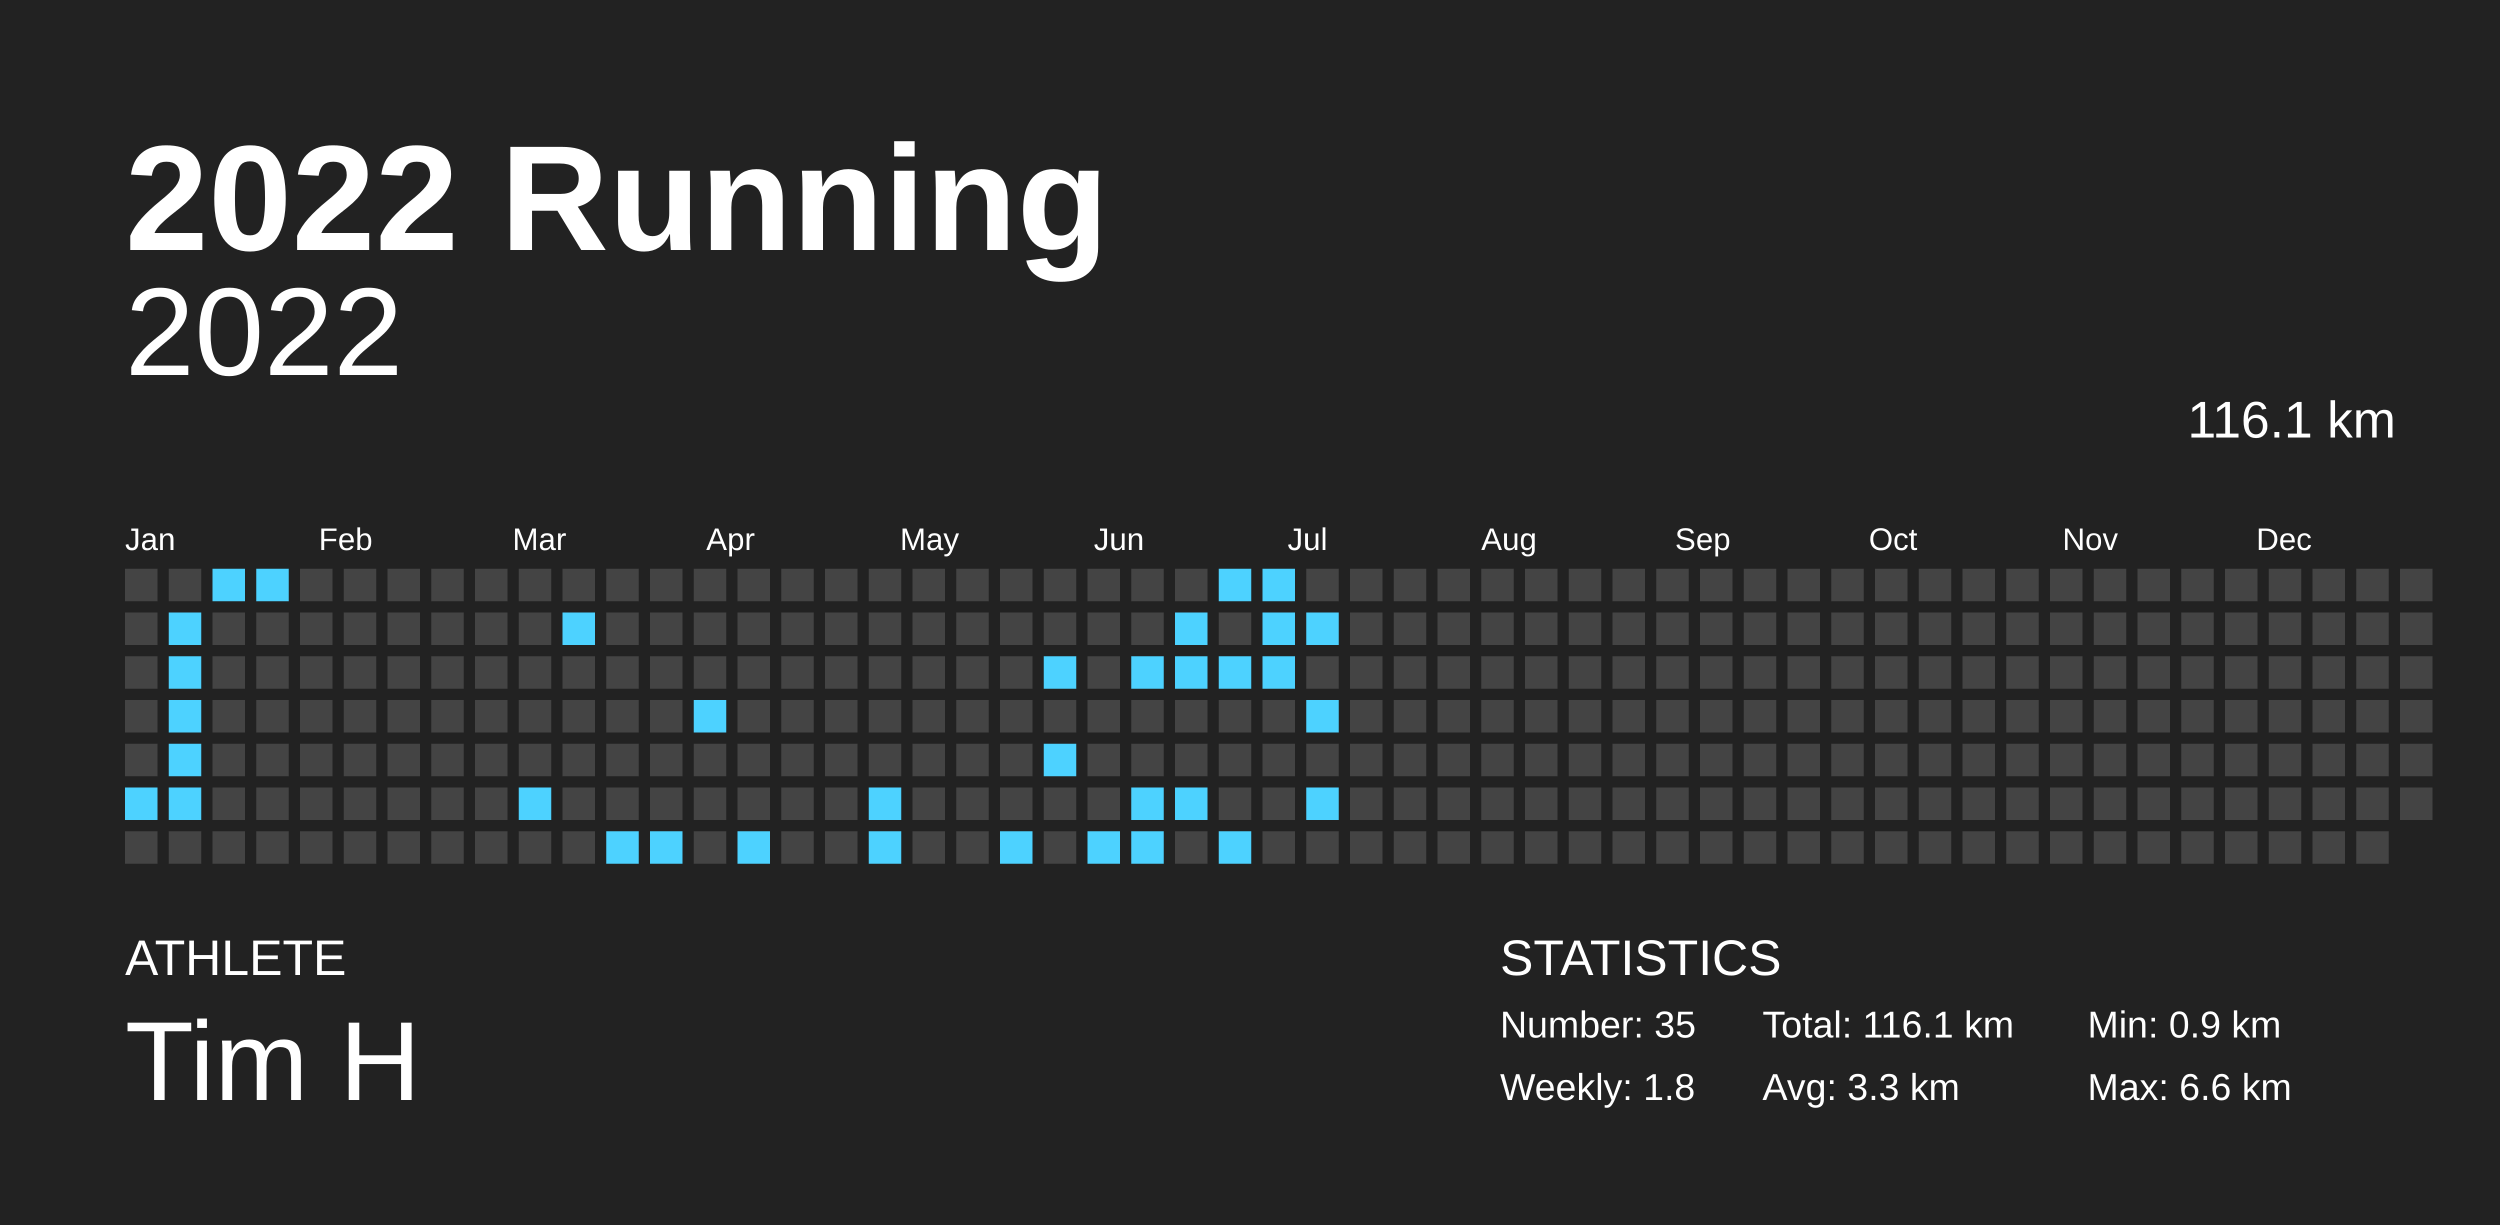
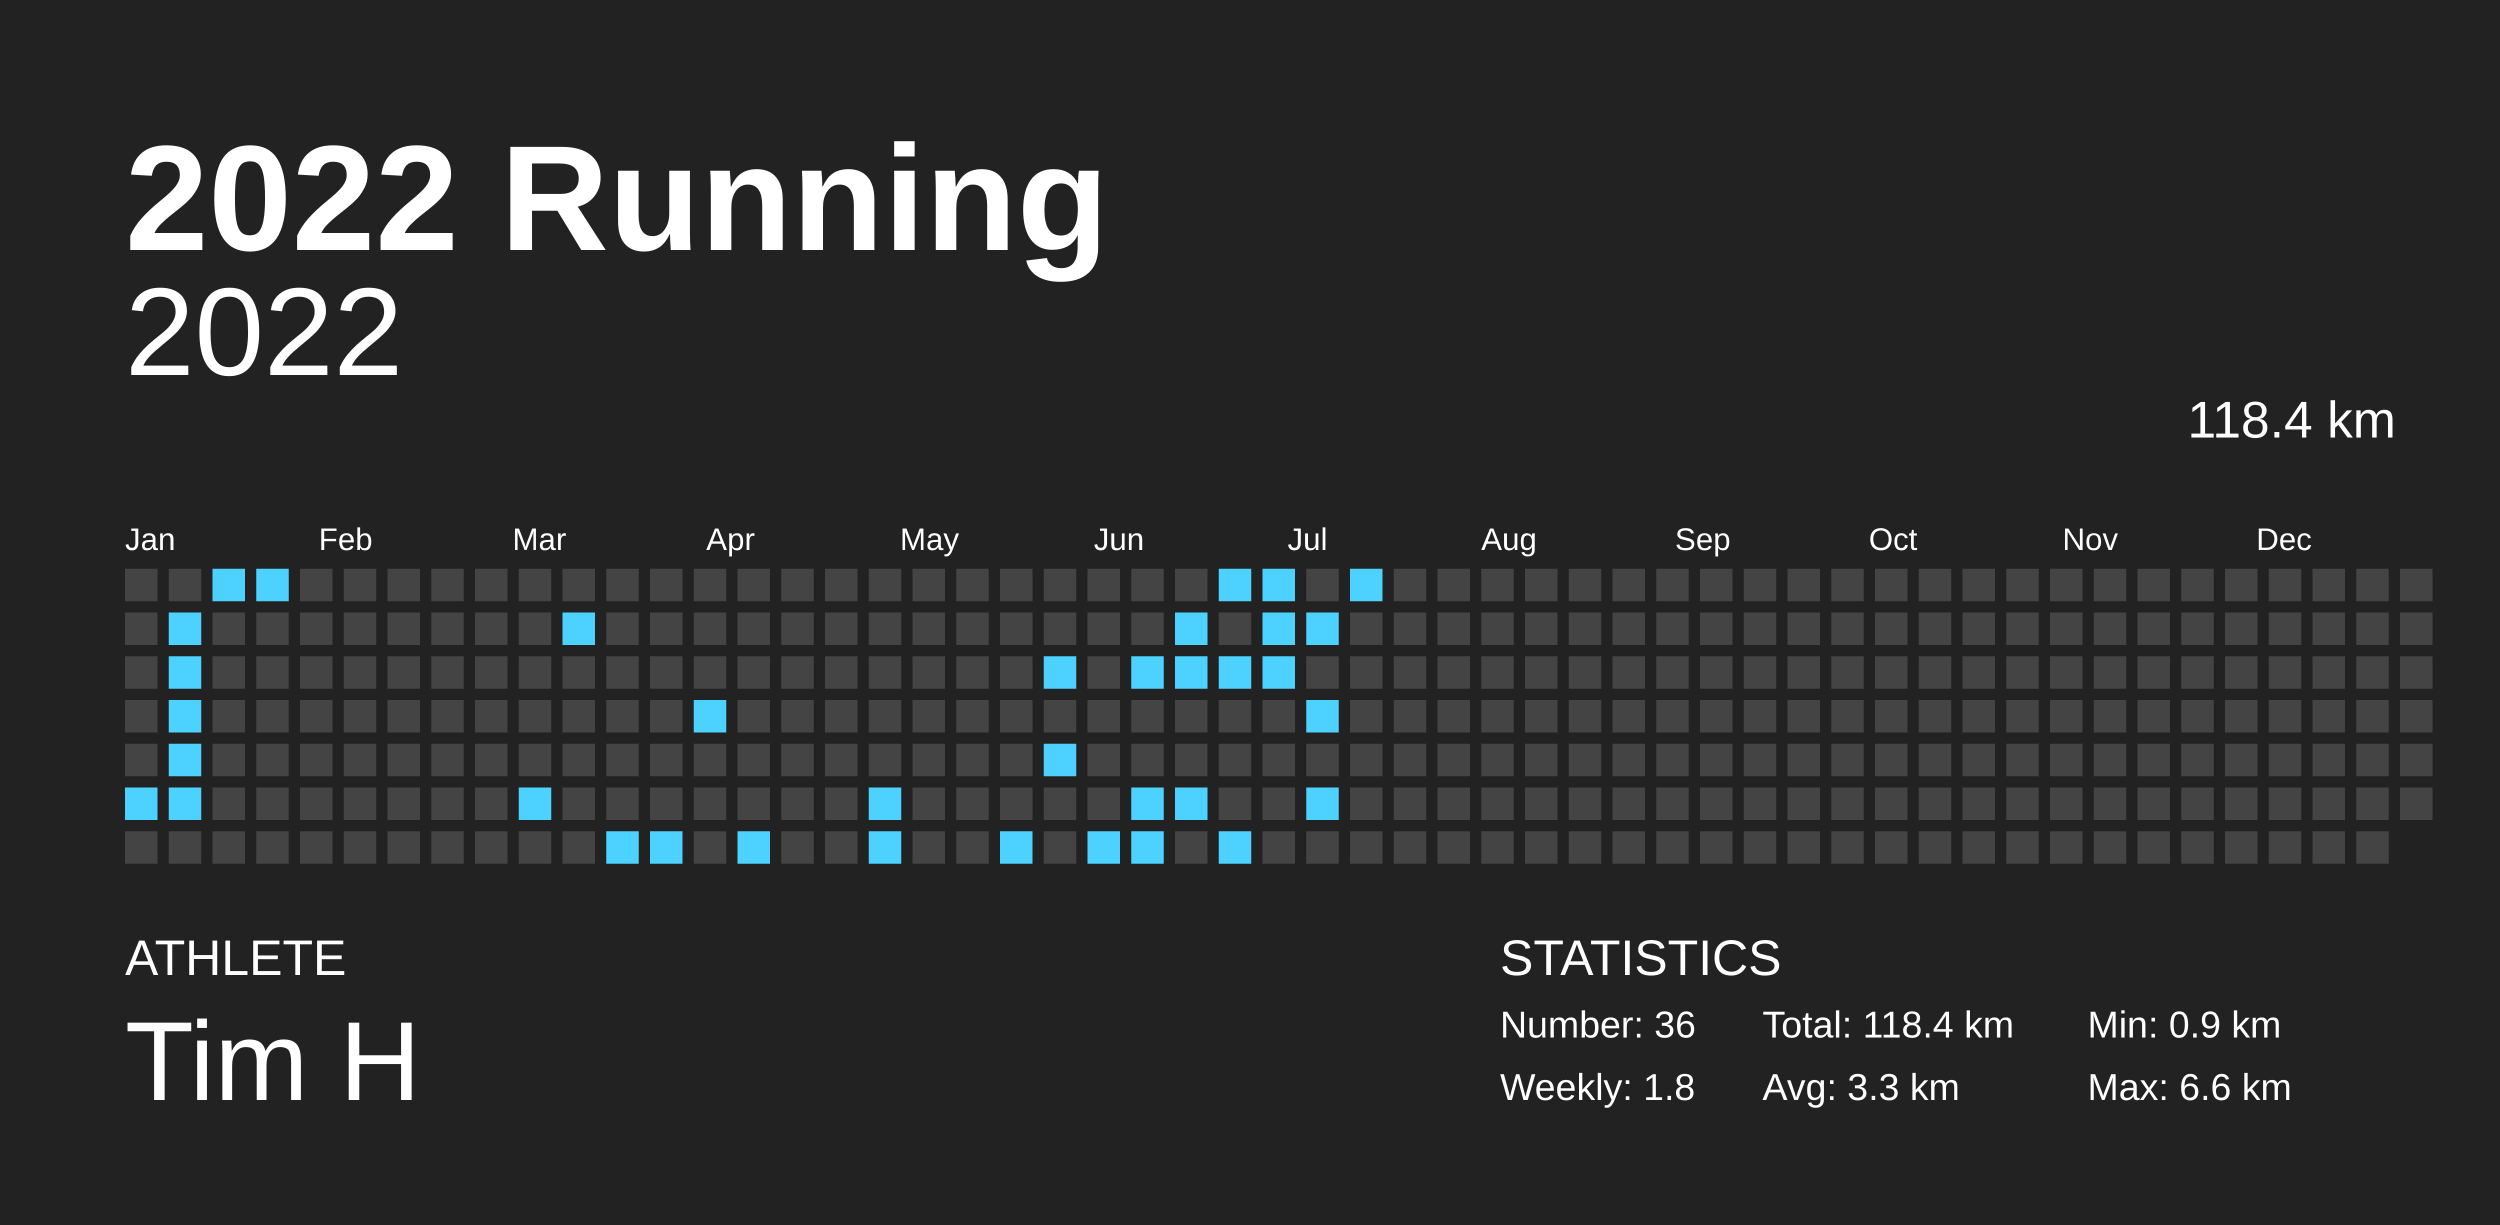
<svg xmlns="http://www.w3.org/2000/svg" baseProfile="full" height="98mm" version="1.1" viewBox="0,0,200,98" width="200mm">
  <defs />
  <rect fill="#222222" height="98" width="200" x="0" y="0" />
  <text fill="#FFFFFF" style="font-size:12px; font-family:Arial; font-weight:bold;" x="10" y="20">2022 Running</text>
  <text fill="#FFFFFF" style="font-size:4px; font-family:Arial" x="10" y="78">ATHLETE</text>
  <text fill="#FFFFFF" style="font-size:9px; font-family:Arial" x="10" y="88">Tim H</text>
  <text fill="#FFFFFF" style="font-size:4px; font-family:Arial" x="120" y="78">STATISTICS</text>
-   <text fill="#FFFFFF" style="font-size:3px; font-family:Arial" x="120" y="83">Number: 35</text>
+   <text fill="#FFFFFF" style="font-size:3px; font-family:Arial" x="120" y="83">Number: 36</text>
  <text fill="#FFFFFF" style="font-size:3px; font-family:Arial" x="120" y="88">Weekly: 1.8</text>
-   <text fill="#FFFFFF" style="font-size:3px; font-family:Arial" x="141" y="83">Total: 116.1 km</text>
+   <text fill="#FFFFFF" style="font-size:3px; font-family:Arial" x="141" y="83">Total: 118.4 km</text>
  <text fill="#FFFFFF" style="font-size:3px; font-family:Arial" x="141" y="88">Avg: 3.3 km</text>
  <text fill="#FFFFFF" style="font-size:3px; font-family:Arial" x="167" y="83">Min: 0.9 km</text>
  <text fill="#FFFFFF" style="font-size:3px; font-family:Arial" x="167" y="88">Max: 6.6 km</text>
  <text alignment-baseline="hanging" fill="#FFFFFF" style="font-size:10.0px; font-family:Arial;" x="10" y="30">2022</text>
-   <text alignment-baseline="hanging" fill="#FFFFFF" style="font-size:4.125px; font-family:Arial;" x="175" y="35">116.1 km</text>
+   <text alignment-baseline="hanging" fill="#FFFFFF" style="font-size:4.125px; font-family:Arial;" x="175" y="35">118.4 km</text>
  <text fill="#FFFFFF" style="font-size:2.5px; font-family:Arial" x="10.0" y="44">Jan</text>
  <text fill="#FFFFFF" style="font-size:2.5px; font-family:Arial" x="25.5" y="44">Feb</text>
  <text fill="#FFFFFF" style="font-size:2.5px; font-family:Arial" x="41.0" y="44">Mar</text>
  <text fill="#FFFFFF" style="font-size:2.5px; font-family:Arial" x="56.5" y="44">Apr</text>
  <text fill="#FFFFFF" style="font-size:2.5px; font-family:Arial" x="72.0" y="44">May</text>
  <text fill="#FFFFFF" style="font-size:2.5px; font-family:Arial" x="87.5" y="44">Jun</text>
  <text fill="#FFFFFF" style="font-size:2.5px; font-family:Arial" x="103.0" y="44">Jul</text>
  <text fill="#FFFFFF" style="font-size:2.5px; font-family:Arial" x="118.5" y="44">Aug</text>
  <text fill="#FFFFFF" style="font-size:2.5px; font-family:Arial" x="134.0" y="44">Sep</text>
  <text fill="#FFFFFF" style="font-size:2.5px; font-family:Arial" x="149.5" y="44">Oct</text>
  <text fill="#FFFFFF" style="font-size:2.5px; font-family:Arial" x="165.0" y="44">Nov</text>
  <text fill="#FFFFFF" style="font-size:2.5px; font-family:Arial" x="180.5" y="44">Dec</text>
  <rect fill="#444444" height="2.6" width="2.6" x="10.0" y="45.5" />
  <rect fill="#444444" height="2.6" width="2.6" x="10.0" y="49.0" />
  <rect fill="#444444" height="2.6" width="2.6" x="10.0" y="52.5" />
  <rect fill="#444444" height="2.6" width="2.6" x="10.0" y="56.0" />
  <rect fill="#444444" height="2.6" width="2.6" x="10.0" y="59.5" />
  <rect fill="#4dd2ff" height="2.6" width="2.6" x="10.0" y="63.0" />
  <rect fill="#444444" height="2.6" width="2.6" x="10.0" y="66.5" />
  <rect fill="#444444" height="2.6" width="2.6" x="13.5" y="45.5" />
  <rect fill="#4dd2ff" height="2.6" width="2.6" x="13.5" y="49.0" />
  <rect fill="#4dd2ff" height="2.6" width="2.6" x="13.5" y="52.5" />
  <rect fill="#4dd2ff" height="2.6" width="2.6" x="13.5" y="56.0" />
  <rect fill="#4dd2ff" height="2.6" width="2.6" x="13.5" y="59.5" />
  <rect fill="#4dd2ff" height="2.6" width="2.6" x="13.5" y="63.0" />
  <rect fill="#444444" height="2.6" width="2.6" x="13.5" y="66.5" />
  <rect fill="#4dd2ff" height="2.6" width="2.6" x="17.0" y="45.5" />
  <rect fill="#444444" height="2.6" width="2.6" x="17.0" y="49.0" />
  <rect fill="#444444" height="2.6" width="2.6" x="17.0" y="52.5" />
  <rect fill="#444444" height="2.6" width="2.6" x="17.0" y="56.0" />
  <rect fill="#444444" height="2.6" width="2.6" x="17.0" y="59.5" />
  <rect fill="#444444" height="2.6" width="2.6" x="17.0" y="63.0" />
  <rect fill="#444444" height="2.6" width="2.6" x="17.0" y="66.5" />
  <rect fill="#4dd2ff" height="2.6" width="2.6" x="20.5" y="45.5" />
  <rect fill="#444444" height="2.6" width="2.6" x="20.5" y="49.0" />
  <rect fill="#444444" height="2.6" width="2.6" x="20.5" y="52.5" />
  <rect fill="#444444" height="2.6" width="2.6" x="20.5" y="56.0" />
  <rect fill="#444444" height="2.6" width="2.6" x="20.5" y="59.5" />
  <rect fill="#444444" height="2.6" width="2.6" x="20.5" y="63.0" />
  <rect fill="#444444" height="2.6" width="2.6" x="20.5" y="66.5" />
  <rect fill="#444444" height="2.6" width="2.6" x="24.0" y="45.5" />
  <rect fill="#444444" height="2.6" width="2.6" x="24.0" y="49.0" />
  <rect fill="#444444" height="2.6" width="2.6" x="24.0" y="52.5" />
  <rect fill="#444444" height="2.6" width="2.6" x="24.0" y="56.0" />
  <rect fill="#444444" height="2.6" width="2.6" x="24.0" y="59.5" />
  <rect fill="#444444" height="2.6" width="2.6" x="24.0" y="63.0" />
  <rect fill="#444444" height="2.6" width="2.6" x="24.0" y="66.5" />
  <rect fill="#444444" height="2.6" width="2.6" x="27.5" y="45.5" />
  <rect fill="#444444" height="2.6" width="2.6" x="27.5" y="49.0" />
  <rect fill="#444444" height="2.6" width="2.6" x="27.5" y="52.5" />
  <rect fill="#444444" height="2.6" width="2.6" x="27.5" y="56.0" />
  <rect fill="#444444" height="2.6" width="2.6" x="27.5" y="59.5" />
  <rect fill="#444444" height="2.6" width="2.6" x="27.5" y="63.0" />
  <rect fill="#444444" height="2.6" width="2.6" x="27.5" y="66.5" />
  <rect fill="#444444" height="2.6" width="2.6" x="31.0" y="45.5" />
  <rect fill="#444444" height="2.6" width="2.6" x="31.0" y="49.0" />
  <rect fill="#444444" height="2.6" width="2.6" x="31.0" y="52.5" />
  <rect fill="#444444" height="2.6" width="2.6" x="31.0" y="56.0" />
  <rect fill="#444444" height="2.6" width="2.6" x="31.0" y="59.5" />
  <rect fill="#444444" height="2.6" width="2.6" x="31.0" y="63.0" />
  <rect fill="#444444" height="2.6" width="2.6" x="31.0" y="66.5" />
  <rect fill="#444444" height="2.6" width="2.6" x="34.5" y="45.5" />
  <rect fill="#444444" height="2.6" width="2.6" x="34.5" y="49.0" />
  <rect fill="#444444" height="2.6" width="2.6" x="34.5" y="52.5" />
  <rect fill="#444444" height="2.6" width="2.6" x="34.5" y="56.0" />
  <rect fill="#444444" height="2.6" width="2.6" x="34.5" y="59.5" />
  <rect fill="#444444" height="2.6" width="2.6" x="34.5" y="63.0" />
  <rect fill="#444444" height="2.6" width="2.6" x="34.5" y="66.5" />
  <rect fill="#444444" height="2.6" width="2.6" x="38.0" y="45.5" />
  <rect fill="#444444" height="2.6" width="2.6" x="38.0" y="49.0" />
  <rect fill="#444444" height="2.6" width="2.6" x="38.0" y="52.5" />
  <rect fill="#444444" height="2.6" width="2.6" x="38.0" y="56.0" />
  <rect fill="#444444" height="2.6" width="2.6" x="38.0" y="59.5" />
  <rect fill="#444444" height="2.6" width="2.6" x="38.0" y="63.0" />
  <rect fill="#444444" height="2.6" width="2.6" x="38.0" y="66.5" />
  <rect fill="#444444" height="2.6" width="2.6" x="41.5" y="45.5" />
  <rect fill="#444444" height="2.6" width="2.6" x="41.5" y="49.0" />
  <rect fill="#444444" height="2.6" width="2.6" x="41.5" y="52.5" />
  <rect fill="#444444" height="2.6" width="2.6" x="41.5" y="56.0" />
  <rect fill="#444444" height="2.6" width="2.6" x="41.5" y="59.5" />
  <rect fill="#4dd2ff" height="2.6" width="2.6" x="41.5" y="63.0" />
  <rect fill="#444444" height="2.6" width="2.6" x="41.5" y="66.5" />
  <rect fill="#444444" height="2.6" width="2.6" x="45.0" y="45.5" />
  <rect fill="#4dd2ff" height="2.6" width="2.6" x="45.0" y="49.0" />
  <rect fill="#444444" height="2.6" width="2.6" x="45.0" y="52.5" />
  <rect fill="#444444" height="2.6" width="2.6" x="45.0" y="56.0" />
  <rect fill="#444444" height="2.6" width="2.6" x="45.0" y="59.5" />
  <rect fill="#444444" height="2.6" width="2.6" x="45.0" y="63.0" />
  <rect fill="#444444" height="2.6" width="2.6" x="45.0" y="66.5" />
  <rect fill="#444444" height="2.6" width="2.6" x="48.5" y="45.5" />
  <rect fill="#444444" height="2.6" width="2.6" x="48.5" y="49.0" />
  <rect fill="#444444" height="2.6" width="2.6" x="48.5" y="52.5" />
  <rect fill="#444444" height="2.6" width="2.6" x="48.5" y="56.0" />
  <rect fill="#444444" height="2.6" width="2.6" x="48.5" y="59.5" />
  <rect fill="#444444" height="2.6" width="2.6" x="48.5" y="63.0" />
  <rect fill="#4dd2ff" height="2.6" width="2.6" x="48.5" y="66.5" />
  <rect fill="#444444" height="2.6" width="2.6" x="52.0" y="45.5" />
  <rect fill="#444444" height="2.6" width="2.6" x="52.0" y="49.0" />
  <rect fill="#444444" height="2.6" width="2.6" x="52.0" y="52.5" />
  <rect fill="#444444" height="2.6" width="2.6" x="52.0" y="56.0" />
  <rect fill="#444444" height="2.6" width="2.6" x="52.0" y="59.5" />
  <rect fill="#444444" height="2.6" width="2.6" x="52.0" y="63.0" />
  <rect fill="#4dd2ff" height="2.6" width="2.6" x="52.0" y="66.5" />
  <rect fill="#444444" height="2.6" width="2.6" x="55.5" y="45.5" />
  <rect fill="#444444" height="2.6" width="2.6" x="55.5" y="49.0" />
  <rect fill="#444444" height="2.6" width="2.6" x="55.5" y="52.5" />
  <rect fill="#4dd2ff" height="2.6" width="2.6" x="55.5" y="56.0" />
  <rect fill="#444444" height="2.6" width="2.6" x="55.5" y="59.5" />
  <rect fill="#444444" height="2.6" width="2.6" x="55.5" y="63.0" />
  <rect fill="#444444" height="2.6" width="2.6" x="55.5" y="66.5" />
  <rect fill="#444444" height="2.6" width="2.6" x="59.0" y="45.5" />
  <rect fill="#444444" height="2.6" width="2.6" x="59.0" y="49.0" />
  <rect fill="#444444" height="2.6" width="2.6" x="59.0" y="52.5" />
  <rect fill="#444444" height="2.6" width="2.6" x="59.0" y="56.0" />
  <rect fill="#444444" height="2.6" width="2.6" x="59.0" y="59.5" />
  <rect fill="#444444" height="2.6" width="2.6" x="59.0" y="63.0" />
  <rect fill="#4dd2ff" height="2.6" width="2.6" x="59.0" y="66.5" />
  <rect fill="#444444" height="2.6" width="2.6" x="62.5" y="45.5" />
  <rect fill="#444444" height="2.6" width="2.6" x="62.5" y="49.0" />
  <rect fill="#444444" height="2.6" width="2.6" x="62.5" y="52.5" />
  <rect fill="#444444" height="2.6" width="2.6" x="62.5" y="56.0" />
  <rect fill="#444444" height="2.6" width="2.6" x="62.5" y="59.5" />
  <rect fill="#444444" height="2.6" width="2.6" x="62.5" y="63.0" />
  <rect fill="#444444" height="2.6" width="2.6" x="62.5" y="66.5" />
  <rect fill="#444444" height="2.6" width="2.6" x="66.0" y="45.5" />
  <rect fill="#444444" height="2.6" width="2.6" x="66.0" y="49.0" />
  <rect fill="#444444" height="2.6" width="2.6" x="66.0" y="52.5" />
  <rect fill="#444444" height="2.6" width="2.6" x="66.0" y="56.0" />
  <rect fill="#444444" height="2.6" width="2.6" x="66.0" y="59.5" />
  <rect fill="#444444" height="2.6" width="2.6" x="66.0" y="63.0" />
  <rect fill="#444444" height="2.6" width="2.6" x="66.0" y="66.5" />
  <rect fill="#444444" height="2.6" width="2.6" x="69.5" y="45.5" />
  <rect fill="#444444" height="2.6" width="2.6" x="69.5" y="49.0" />
  <rect fill="#444444" height="2.6" width="2.6" x="69.5" y="52.5" />
  <rect fill="#444444" height="2.6" width="2.6" x="69.5" y="56.0" />
  <rect fill="#444444" height="2.6" width="2.6" x="69.5" y="59.5" />
  <rect fill="#4dd2ff" height="2.6" width="2.6" x="69.5" y="63.0" />
  <rect fill="#4dd2ff" height="2.6" width="2.6" x="69.5" y="66.5" />
  <rect fill="#444444" height="2.6" width="2.6" x="73.0" y="45.5" />
  <rect fill="#444444" height="2.6" width="2.6" x="73.0" y="49.0" />
  <rect fill="#444444" height="2.6" width="2.6" x="73.0" y="52.5" />
  <rect fill="#444444" height="2.6" width="2.6" x="73.0" y="56.0" />
  <rect fill="#444444" height="2.6" width="2.6" x="73.0" y="59.5" />
  <rect fill="#444444" height="2.6" width="2.6" x="73.0" y="63.0" />
  <rect fill="#444444" height="2.6" width="2.6" x="73.0" y="66.5" />
  <rect fill="#444444" height="2.6" width="2.6" x="76.5" y="45.5" />
  <rect fill="#444444" height="2.6" width="2.6" x="76.5" y="49.0" />
  <rect fill="#444444" height="2.6" width="2.6" x="76.5" y="52.5" />
  <rect fill="#444444" height="2.6" width="2.6" x="76.5" y="56.0" />
  <rect fill="#444444" height="2.6" width="2.6" x="76.5" y="59.5" />
  <rect fill="#444444" height="2.6" width="2.6" x="76.5" y="63.0" />
  <rect fill="#444444" height="2.6" width="2.6" x="76.5" y="66.5" />
  <rect fill="#444444" height="2.6" width="2.6" x="80.0" y="45.5" />
  <rect fill="#444444" height="2.6" width="2.6" x="80.0" y="49.0" />
  <rect fill="#444444" height="2.6" width="2.6" x="80.0" y="52.5" />
  <rect fill="#444444" height="2.6" width="2.6" x="80.0" y="56.0" />
  <rect fill="#444444" height="2.6" width="2.6" x="80.0" y="59.5" />
  <rect fill="#444444" height="2.6" width="2.6" x="80.0" y="63.0" />
  <rect fill="#4dd2ff" height="2.6" width="2.6" x="80.0" y="66.5" />
  <rect fill="#444444" height="2.6" width="2.6" x="83.5" y="45.5" />
  <rect fill="#444444" height="2.6" width="2.6" x="83.5" y="49.0" />
  <rect fill="#4dd2ff" height="2.6" width="2.6" x="83.5" y="52.5" />
  <rect fill="#444444" height="2.6" width="2.6" x="83.5" y="56.0" />
  <rect fill="#4dd2ff" height="2.6" width="2.6" x="83.5" y="59.5" />
  <rect fill="#444444" height="2.6" width="2.6" x="83.5" y="63.0" />
  <rect fill="#444444" height="2.6" width="2.6" x="83.5" y="66.5" />
  <rect fill="#444444" height="2.6" width="2.6" x="87.0" y="45.5" />
  <rect fill="#444444" height="2.6" width="2.6" x="87.0" y="49.0" />
  <rect fill="#444444" height="2.6" width="2.6" x="87.0" y="52.5" />
  <rect fill="#444444" height="2.6" width="2.6" x="87.0" y="56.0" />
  <rect fill="#444444" height="2.6" width="2.6" x="87.0" y="59.5" />
  <rect fill="#444444" height="2.6" width="2.6" x="87.0" y="63.0" />
  <rect fill="#4dd2ff" height="2.6" width="2.6" x="87.0" y="66.5" />
  <rect fill="#444444" height="2.6" width="2.6" x="90.5" y="45.5" />
  <rect fill="#444444" height="2.6" width="2.6" x="90.5" y="49.0" />
  <rect fill="#4dd2ff" height="2.6" width="2.6" x="90.5" y="52.5" />
  <rect fill="#444444" height="2.6" width="2.6" x="90.5" y="56.0" />
  <rect fill="#444444" height="2.6" width="2.6" x="90.5" y="59.5" />
  <rect fill="#4dd2ff" height="2.6" width="2.6" x="90.5" y="63.0" />
  <rect fill="#4dd2ff" height="2.6" width="2.6" x="90.5" y="66.5" />
  <rect fill="#444444" height="2.6" width="2.6" x="94.0" y="45.5" />
  <rect fill="#4dd2ff" height="2.6" width="2.6" x="94.0" y="49.0" />
  <rect fill="#4dd2ff" height="2.6" width="2.6" x="94.0" y="52.5" />
  <rect fill="#444444" height="2.6" width="2.6" x="94.0" y="56.0" />
  <rect fill="#444444" height="2.6" width="2.6" x="94.0" y="59.5" />
  <rect fill="#4dd2ff" height="2.6" width="2.6" x="94.0" y="63.0" />
  <rect fill="#444444" height="2.6" width="2.6" x="94.0" y="66.5" />
  <rect fill="#4dd2ff" height="2.6" width="2.6" x="97.5" y="45.5" />
  <rect fill="#444444" height="2.6" width="2.6" x="97.5" y="49.0" />
  <rect fill="#4dd2ff" height="2.6" width="2.6" x="97.5" y="52.5" />
  <rect fill="#444444" height="2.6" width="2.6" x="97.5" y="56.0" />
  <rect fill="#444444" height="2.6" width="2.6" x="97.5" y="59.5" />
  <rect fill="#444444" height="2.6" width="2.6" x="97.5" y="63.0" />
  <rect fill="#4dd2ff" height="2.6" width="2.6" x="97.5" y="66.5" />
  <rect fill="#4dd2ff" height="2.6" width="2.6" x="101.0" y="45.5" />
  <rect fill="#4dd2ff" height="2.6" width="2.6" x="101.0" y="49.0" />
  <rect fill="#4dd2ff" height="2.6" width="2.6" x="101.0" y="52.5" />
  <rect fill="#444444" height="2.6" width="2.6" x="101.0" y="56.0" />
  <rect fill="#444444" height="2.6" width="2.6" x="101.0" y="59.5" />
  <rect fill="#444444" height="2.6" width="2.6" x="101.0" y="63.0" />
  <rect fill="#444444" height="2.6" width="2.6" x="101.0" y="66.5" />
  <rect fill="#444444" height="2.6" width="2.6" x="104.5" y="45.5" />
  <rect fill="#4dd2ff" height="2.6" width="2.6" x="104.5" y="49.0" />
  <rect fill="#444444" height="2.6" width="2.6" x="104.5" y="52.5" />
  <rect fill="#4dd2ff" height="2.6" width="2.6" x="104.5" y="56.0" />
  <rect fill="#444444" height="2.6" width="2.6" x="104.5" y="59.5" />
  <rect fill="#4dd2ff" height="2.6" width="2.6" x="104.5" y="63.0" />
  <rect fill="#444444" height="2.6" width="2.6" x="104.5" y="66.5" />
-   <rect fill="#444444" height="2.6" width="2.6" x="108.0" y="45.5" />
+   <rect fill="#4dd2ff" height="2.6" width="2.6" x="108.0" y="45.5" />
  <rect fill="#444444" height="2.6" width="2.6" x="108.0" y="49.0" />
  <rect fill="#444444" height="2.6" width="2.6" x="108.0" y="52.5" />
  <rect fill="#444444" height="2.6" width="2.6" x="108.0" y="56.0" />
  <rect fill="#444444" height="2.6" width="2.6" x="108.0" y="59.5" />
  <rect fill="#444444" height="2.6" width="2.6" x="108.0" y="63.0" />
  <rect fill="#444444" height="2.6" width="2.6" x="108.0" y="66.5" />
  <rect fill="#444444" height="2.6" width="2.6" x="111.5" y="45.5" />
  <rect fill="#444444" height="2.6" width="2.6" x="111.5" y="49.0" />
  <rect fill="#444444" height="2.6" width="2.6" x="111.5" y="52.5" />
  <rect fill="#444444" height="2.6" width="2.6" x="111.5" y="56.0" />
  <rect fill="#444444" height="2.6" width="2.6" x="111.5" y="59.5" />
  <rect fill="#444444" height="2.6" width="2.6" x="111.5" y="63.0" />
  <rect fill="#444444" height="2.6" width="2.6" x="111.5" y="66.5" />
  <rect fill="#444444" height="2.6" width="2.6" x="115.0" y="45.5" />
  <rect fill="#444444" height="2.6" width="2.6" x="115.0" y="49.0" />
  <rect fill="#444444" height="2.6" width="2.6" x="115.0" y="52.5" />
  <rect fill="#444444" height="2.6" width="2.6" x="115.0" y="56.0" />
  <rect fill="#444444" height="2.6" width="2.6" x="115.0" y="59.5" />
  <rect fill="#444444" height="2.6" width="2.6" x="115.0" y="63.0" />
  <rect fill="#444444" height="2.6" width="2.6" x="115.0" y="66.5" />
  <rect fill="#444444" height="2.6" width="2.6" x="118.5" y="45.5" />
  <rect fill="#444444" height="2.6" width="2.6" x="118.5" y="49.0" />
  <rect fill="#444444" height="2.6" width="2.6" x="118.5" y="52.5" />
  <rect fill="#444444" height="2.6" width="2.6" x="118.5" y="56.0" />
  <rect fill="#444444" height="2.6" width="2.6" x="118.5" y="59.5" />
  <rect fill="#444444" height="2.6" width="2.6" x="118.5" y="63.0" />
  <rect fill="#444444" height="2.6" width="2.6" x="118.5" y="66.5" />
  <rect fill="#444444" height="2.6" width="2.6" x="122.0" y="45.5" />
  <rect fill="#444444" height="2.6" width="2.6" x="122.0" y="49.0" />
  <rect fill="#444444" height="2.6" width="2.6" x="122.0" y="52.5" />
  <rect fill="#444444" height="2.6" width="2.6" x="122.0" y="56.0" />
  <rect fill="#444444" height="2.6" width="2.6" x="122.0" y="59.5" />
  <rect fill="#444444" height="2.6" width="2.6" x="122.0" y="63.0" />
  <rect fill="#444444" height="2.6" width="2.6" x="122.0" y="66.5" />
  <rect fill="#444444" height="2.6" width="2.6" x="125.5" y="45.5" />
  <rect fill="#444444" height="2.6" width="2.6" x="125.5" y="49.0" />
  <rect fill="#444444" height="2.6" width="2.6" x="125.5" y="52.5" />
  <rect fill="#444444" height="2.6" width="2.6" x="125.5" y="56.0" />
  <rect fill="#444444" height="2.6" width="2.6" x="125.5" y="59.5" />
  <rect fill="#444444" height="2.6" width="2.6" x="125.5" y="63.0" />
  <rect fill="#444444" height="2.6" width="2.6" x="125.5" y="66.5" />
  <rect fill="#444444" height="2.6" width="2.6" x="129.0" y="45.5" />
  <rect fill="#444444" height="2.6" width="2.6" x="129.0" y="49.0" />
  <rect fill="#444444" height="2.6" width="2.6" x="129.0" y="52.5" />
  <rect fill="#444444" height="2.6" width="2.6" x="129.0" y="56.0" />
  <rect fill="#444444" height="2.6" width="2.6" x="129.0" y="59.5" />
  <rect fill="#444444" height="2.6" width="2.6" x="129.0" y="63.0" />
  <rect fill="#444444" height="2.6" width="2.6" x="129.0" y="66.5" />
  <rect fill="#444444" height="2.6" width="2.6" x="132.5" y="45.5" />
  <rect fill="#444444" height="2.6" width="2.6" x="132.5" y="49.0" />
  <rect fill="#444444" height="2.6" width="2.6" x="132.5" y="52.5" />
  <rect fill="#444444" height="2.6" width="2.6" x="132.5" y="56.0" />
  <rect fill="#444444" height="2.6" width="2.6" x="132.5" y="59.5" />
  <rect fill="#444444" height="2.6" width="2.6" x="132.5" y="63.0" />
  <rect fill="#444444" height="2.6" width="2.6" x="132.5" y="66.5" />
  <rect fill="#444444" height="2.6" width="2.6" x="136.0" y="45.5" />
  <rect fill="#444444" height="2.6" width="2.6" x="136.0" y="49.0" />
  <rect fill="#444444" height="2.6" width="2.6" x="136.0" y="52.5" />
  <rect fill="#444444" height="2.6" width="2.6" x="136.0" y="56.0" />
  <rect fill="#444444" height="2.6" width="2.6" x="136.0" y="59.5" />
  <rect fill="#444444" height="2.6" width="2.6" x="136.0" y="63.0" />
  <rect fill="#444444" height="2.6" width="2.6" x="136.0" y="66.5" />
  <rect fill="#444444" height="2.6" width="2.6" x="139.5" y="45.5" />
  <rect fill="#444444" height="2.6" width="2.6" x="139.5" y="49.0" />
  <rect fill="#444444" height="2.6" width="2.6" x="139.5" y="52.5" />
  <rect fill="#444444" height="2.6" width="2.6" x="139.5" y="56.0" />
  <rect fill="#444444" height="2.6" width="2.6" x="139.5" y="59.5" />
  <rect fill="#444444" height="2.6" width="2.6" x="139.5" y="63.0" />
  <rect fill="#444444" height="2.6" width="2.6" x="139.5" y="66.5" />
  <rect fill="#444444" height="2.6" width="2.6" x="143.0" y="45.5" />
  <rect fill="#444444" height="2.6" width="2.6" x="143.0" y="49.0" />
  <rect fill="#444444" height="2.6" width="2.6" x="143.0" y="52.5" />
  <rect fill="#444444" height="2.6" width="2.6" x="143.0" y="56.0" />
  <rect fill="#444444" height="2.6" width="2.6" x="143.0" y="59.5" />
  <rect fill="#444444" height="2.6" width="2.6" x="143.0" y="63.0" />
  <rect fill="#444444" height="2.6" width="2.6" x="143.0" y="66.5" />
  <rect fill="#444444" height="2.6" width="2.6" x="146.5" y="45.5" />
  <rect fill="#444444" height="2.6" width="2.6" x="146.5" y="49.0" />
  <rect fill="#444444" height="2.6" width="2.6" x="146.5" y="52.5" />
  <rect fill="#444444" height="2.6" width="2.6" x="146.5" y="56.0" />
  <rect fill="#444444" height="2.6" width="2.6" x="146.5" y="59.5" />
  <rect fill="#444444" height="2.6" width="2.6" x="146.5" y="63.0" />
  <rect fill="#444444" height="2.6" width="2.6" x="146.5" y="66.5" />
  <rect fill="#444444" height="2.6" width="2.6" x="150.0" y="45.5" />
  <rect fill="#444444" height="2.6" width="2.6" x="150.0" y="49.0" />
  <rect fill="#444444" height="2.6" width="2.6" x="150.0" y="52.5" />
  <rect fill="#444444" height="2.6" width="2.6" x="150.0" y="56.0" />
  <rect fill="#444444" height="2.6" width="2.6" x="150.0" y="59.5" />
  <rect fill="#444444" height="2.6" width="2.6" x="150.0" y="63.0" />
  <rect fill="#444444" height="2.6" width="2.6" x="150.0" y="66.5" />
  <rect fill="#444444" height="2.6" width="2.6" x="153.5" y="45.5" />
  <rect fill="#444444" height="2.6" width="2.6" x="153.5" y="49.0" />
  <rect fill="#444444" height="2.6" width="2.6" x="153.5" y="52.5" />
  <rect fill="#444444" height="2.6" width="2.6" x="153.5" y="56.0" />
  <rect fill="#444444" height="2.6" width="2.6" x="153.5" y="59.5" />
  <rect fill="#444444" height="2.6" width="2.6" x="153.5" y="63.0" />
  <rect fill="#444444" height="2.6" width="2.6" x="153.5" y="66.5" />
  <rect fill="#444444" height="2.6" width="2.6" x="157.0" y="45.5" />
  <rect fill="#444444" height="2.6" width="2.6" x="157.0" y="49.0" />
  <rect fill="#444444" height="2.6" width="2.6" x="157.0" y="52.5" />
  <rect fill="#444444" height="2.6" width="2.6" x="157.0" y="56.0" />
  <rect fill="#444444" height="2.6" width="2.6" x="157.0" y="59.5" />
  <rect fill="#444444" height="2.6" width="2.6" x="157.0" y="63.0" />
  <rect fill="#444444" height="2.6" width="2.6" x="157.0" y="66.5" />
  <rect fill="#444444" height="2.6" width="2.6" x="160.5" y="45.5" />
  <rect fill="#444444" height="2.6" width="2.6" x="160.5" y="49.0" />
  <rect fill="#444444" height="2.6" width="2.6" x="160.5" y="52.5" />
  <rect fill="#444444" height="2.6" width="2.6" x="160.5" y="56.0" />
  <rect fill="#444444" height="2.6" width="2.6" x="160.5" y="59.5" />
  <rect fill="#444444" height="2.6" width="2.6" x="160.5" y="63.0" />
  <rect fill="#444444" height="2.6" width="2.6" x="160.5" y="66.5" />
  <rect fill="#444444" height="2.6" width="2.6" x="164.0" y="45.5" />
  <rect fill="#444444" height="2.6" width="2.6" x="164.0" y="49.0" />
  <rect fill="#444444" height="2.6" width="2.6" x="164.0" y="52.5" />
  <rect fill="#444444" height="2.6" width="2.6" x="164.0" y="56.0" />
  <rect fill="#444444" height="2.6" width="2.6" x="164.0" y="59.5" />
  <rect fill="#444444" height="2.6" width="2.6" x="164.0" y="63.0" />
  <rect fill="#444444" height="2.6" width="2.6" x="164.0" y="66.5" />
  <rect fill="#444444" height="2.6" width="2.6" x="167.5" y="45.5" />
  <rect fill="#444444" height="2.6" width="2.6" x="167.5" y="49.0" />
  <rect fill="#444444" height="2.6" width="2.6" x="167.5" y="52.5" />
  <rect fill="#444444" height="2.6" width="2.6" x="167.5" y="56.0" />
  <rect fill="#444444" height="2.6" width="2.6" x="167.5" y="59.5" />
  <rect fill="#444444" height="2.6" width="2.6" x="167.5" y="63.0" />
  <rect fill="#444444" height="2.6" width="2.6" x="167.5" y="66.5" />
  <rect fill="#444444" height="2.6" width="2.6" x="171.0" y="45.5" />
  <rect fill="#444444" height="2.6" width="2.6" x="171.0" y="49.0" />
  <rect fill="#444444" height="2.6" width="2.6" x="171.0" y="52.5" />
  <rect fill="#444444" height="2.6" width="2.6" x="171.0" y="56.0" />
  <rect fill="#444444" height="2.6" width="2.6" x="171.0" y="59.5" />
  <rect fill="#444444" height="2.6" width="2.6" x="171.0" y="63.0" />
  <rect fill="#444444" height="2.6" width="2.6" x="171.0" y="66.5" />
  <rect fill="#444444" height="2.6" width="2.6" x="174.5" y="45.5" />
  <rect fill="#444444" height="2.6" width="2.6" x="174.5" y="49.0" />
  <rect fill="#444444" height="2.6" width="2.6" x="174.5" y="52.5" />
  <rect fill="#444444" height="2.6" width="2.6" x="174.5" y="56.0" />
  <rect fill="#444444" height="2.6" width="2.6" x="174.5" y="59.5" />
  <rect fill="#444444" height="2.6" width="2.6" x="174.5" y="63.0" />
  <rect fill="#444444" height="2.6" width="2.6" x="174.5" y="66.5" />
  <rect fill="#444444" height="2.6" width="2.6" x="178.0" y="45.5" />
  <rect fill="#444444" height="2.6" width="2.6" x="178.0" y="49.0" />
  <rect fill="#444444" height="2.6" width="2.6" x="178.0" y="52.5" />
  <rect fill="#444444" height="2.6" width="2.6" x="178.0" y="56.0" />
  <rect fill="#444444" height="2.6" width="2.6" x="178.0" y="59.5" />
  <rect fill="#444444" height="2.6" width="2.6" x="178.0" y="63.0" />
  <rect fill="#444444" height="2.6" width="2.6" x="178.0" y="66.5" />
  <rect fill="#444444" height="2.6" width="2.6" x="181.5" y="45.5" />
  <rect fill="#444444" height="2.6" width="2.6" x="181.5" y="49.0" />
  <rect fill="#444444" height="2.6" width="2.6" x="181.5" y="52.5" />
  <rect fill="#444444" height="2.6" width="2.6" x="181.5" y="56.0" />
  <rect fill="#444444" height="2.6" width="2.6" x="181.5" y="59.5" />
  <rect fill="#444444" height="2.6" width="2.6" x="181.5" y="63.0" />
  <rect fill="#444444" height="2.6" width="2.6" x="181.5" y="66.5" />
  <rect fill="#444444" height="2.6" width="2.6" x="185.0" y="45.5" />
  <rect fill="#444444" height="2.6" width="2.6" x="185.0" y="49.0" />
  <rect fill="#444444" height="2.6" width="2.6" x="185.0" y="52.5" />
  <rect fill="#444444" height="2.6" width="2.6" x="185.0" y="56.0" />
  <rect fill="#444444" height="2.6" width="2.6" x="185.0" y="59.5" />
  <rect fill="#444444" height="2.6" width="2.6" x="185.0" y="63.0" />
  <rect fill="#444444" height="2.6" width="2.6" x="185.0" y="66.5" />
  <rect fill="#444444" height="2.6" width="2.6" x="188.5" y="45.5" />
  <rect fill="#444444" height="2.6" width="2.6" x="188.5" y="49.0" />
  <rect fill="#444444" height="2.6" width="2.6" x="188.5" y="52.5" />
  <rect fill="#444444" height="2.6" width="2.6" x="188.5" y="56.0" />
  <rect fill="#444444" height="2.6" width="2.6" x="188.5" y="59.5" />
  <rect fill="#444444" height="2.6" width="2.6" x="188.5" y="63.0" />
  <rect fill="#444444" height="2.6" width="2.6" x="188.5" y="66.5" />
  <rect fill="#444444" height="2.6" width="2.6" x="192.0" y="45.5" />
  <rect fill="#444444" height="2.6" width="2.6" x="192.0" y="49.0" />
  <rect fill="#444444" height="2.6" width="2.6" x="192.0" y="52.5" />
  <rect fill="#444444" height="2.6" width="2.6" x="192.0" y="56.0" />
  <rect fill="#444444" height="2.6" width="2.6" x="192.0" y="59.5" />
  <rect fill="#444444" height="2.6" width="2.6" x="192.0" y="63.0" />
</svg>
